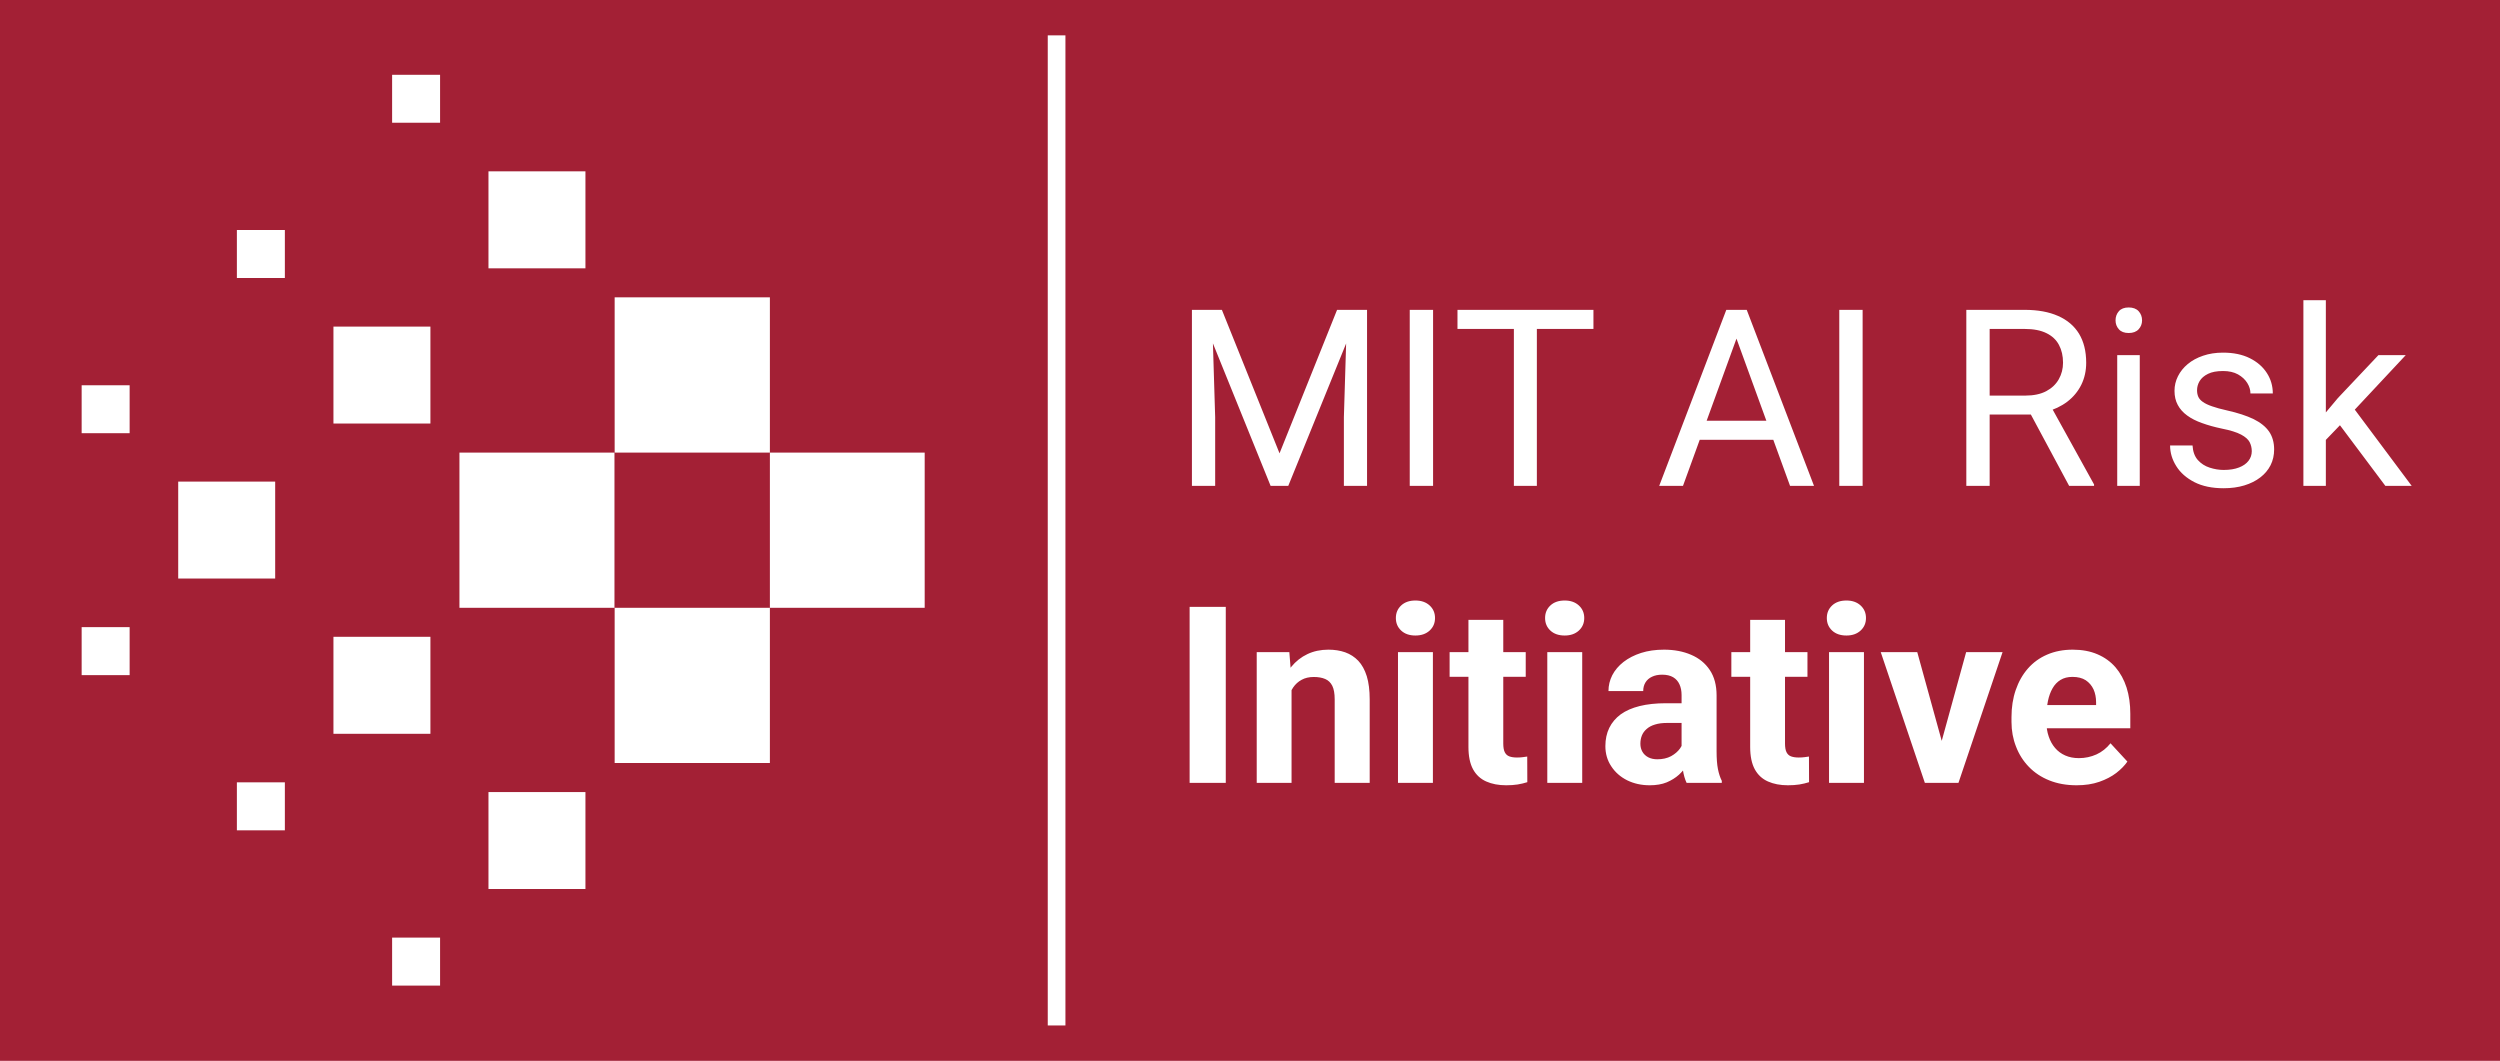
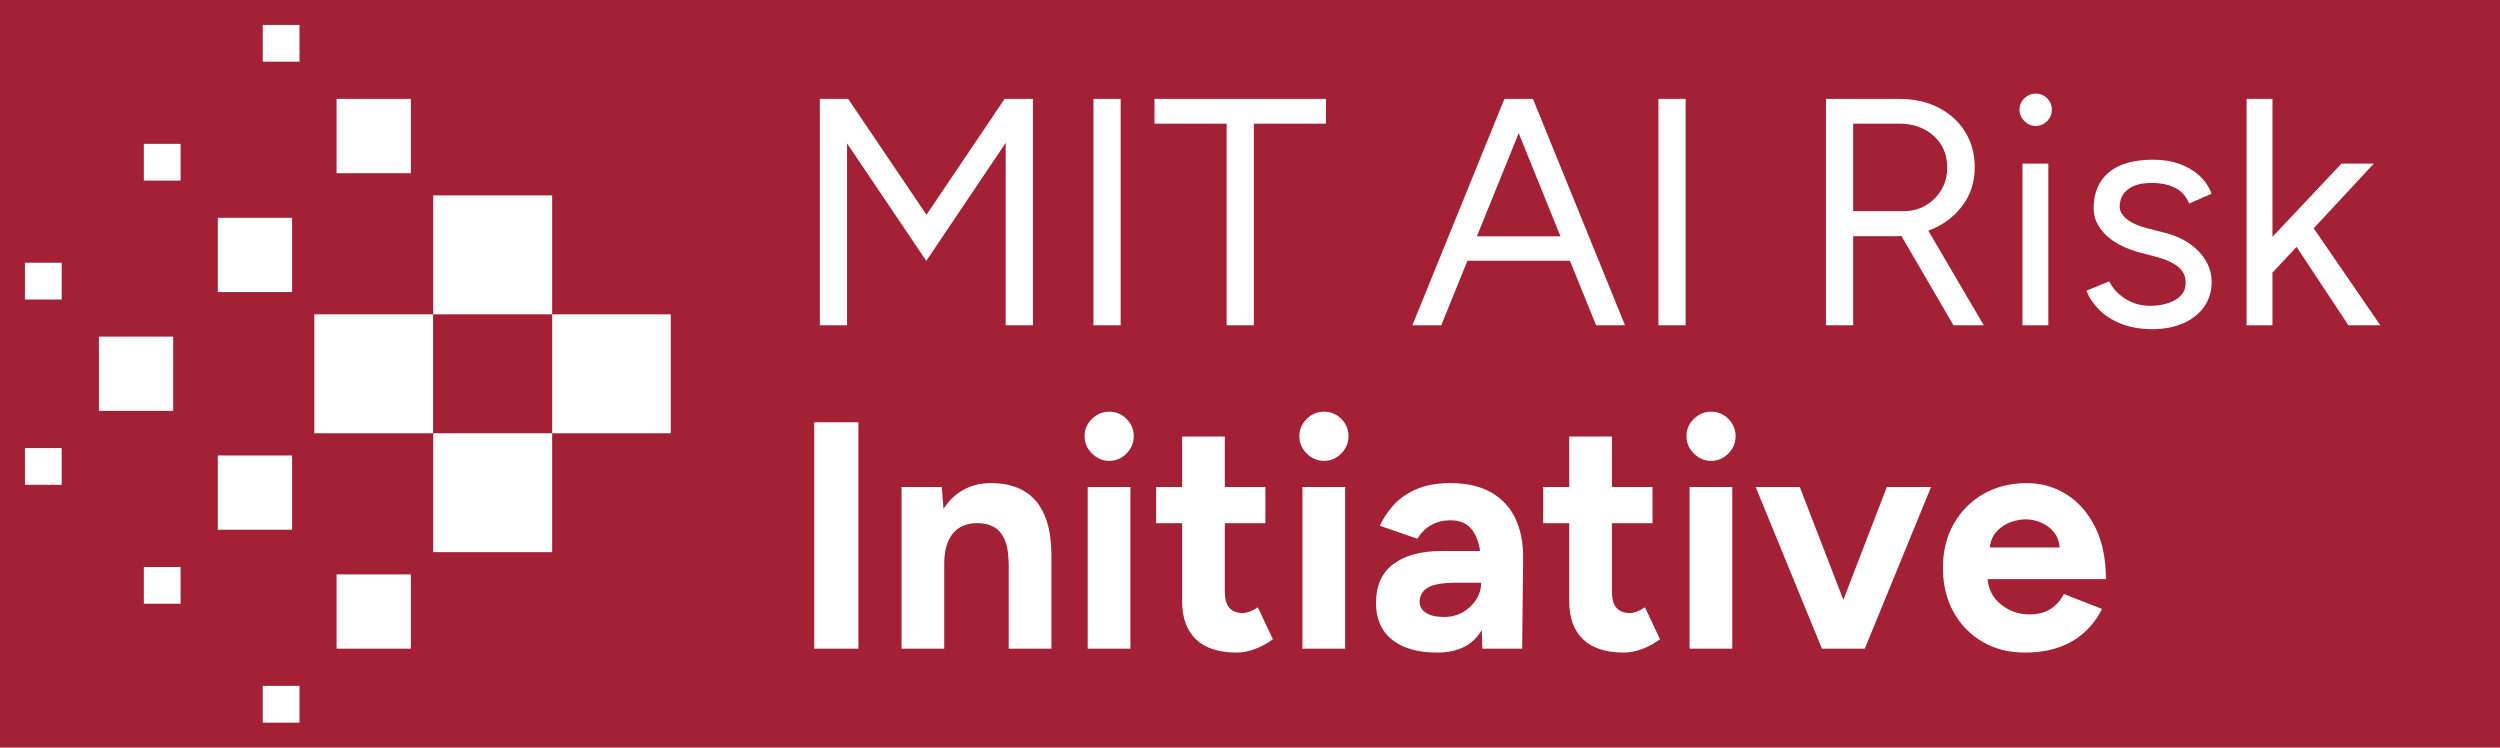
- <svg xmlns="http://www.w3.org/2000/svg" viewBox="0 0 282.8 120">
-   <rect x="0" y="0" width="282.8" height="120" fill="#a32035" />
+ <svg xmlns="http://www.w3.org/2000/svg" viewBox="0 0 401.3 120">
+   <rect x="0.0" y="0.0" width="401.3" height="120.0" fill="#a32035" />
  <defs>
-     <clipPath id="f17a037409">
+     <clipPath id="1dff2a3d3f">
      <path d="M 0 0.01 L 486.5 0.01 L 486.5 531.49 L 0 531.49 Z M 0 0.01 " clip-rule="nonzero" />
    </clipPath>
-     <clipPath id="541c8b9194">
+     <clipPath id="d64dd6b48d">
      <path d="M 24.86 21 L 477.63 21 L 477.63 510.34 L 24.86 510.34 Z M 24.86 21 " clip-rule="nonzero" />
    </clipPath>
  </defs>
-   <g transform="translate(4, 4) scale(0.210625) translate(0, 0)">
-     <g clip-path="url(#f17a037409)" />
-     <g clip-path="url(#541c8b9194)">
+   <g transform="translate(4, 4) scale(0.228964) translate(-24.860, -21.170)">
+     <g clip-path="url(#1dff2a3d3f)" />
+     <g clip-path="url(#d64dd6b48d)">
      <path fill="#ffffff" d="M 477.75 307.43 L 477.75 224.07 L 311.02 224.07 L 311.02 307.43 Z M 24.86 213.67 L 24.86 187.91 L 50.63 187.91 L 50.63 213.67 Z M 191.6 46.94 L 191.6 21.17 L 217.36 21.17 L 217.36 46.94 Z M 243.35 73.03 L 243.35 125.11 L 295.43 125.11 L 295.43 73.03 Z M 108.23 130.3 L 108.23 104.54 L 134 104.54 L 134 130.3 Z M 160.09 156.4 L 160.09 208.48 L 212.17 208.48 L 212.17 156.4 Z M 394.49 224.07 L 394.49 390.8 L 311.12 390.8 L 311.12 307.43 L 227.76 307.43 L 227.76 224.07 L 311.12 224.07 L 311.12 140.7 L 394.49 140.7 Z M 24.86 343.59 L 24.86 317.82 L 50.63 317.82 L 50.63 343.59 Z M 76.72 291.73 L 128.8 291.73 L 128.8 239.66 L 76.72 239.66 Z M 191.6 510.33 L 191.6 484.56 L 217.36 484.56 L 217.36 510.33 Z M 243.35 458.46 L 243.35 406.39 L 295.43 406.39 L 295.43 458.46 Z M 108.23 426.96 L 108.23 401.19 L 134 401.19 L 134 426.96 Z M 160.09 375.1 L 160.09 323.02 L 212.17 323.02 L 212.17 375.1 Z M 160.09 375.1 " fill-opacity="1" fill-rule="evenodd" />
    </g>
  </g>
-   <line x1="119.522" y1="4" x2="119.522" y2="116" stroke="#ffffff" stroke-width="2" />
-   <path fill="#ffffff" d="M143.73 54.96L135.67 35.05L138.22 35.05L144.74 51.28L151.25 35.05L153.82 35.05L145.73 54.96L143.73 54.96ZM134.83 54.96L134.83 35.05L137.09 35.05L137.46 47.19L137.46 54.96L134.83 54.96ZM152.02 47.19L152.39 35.05L154.64 35.05L154.64 54.96L152.02 54.96L152.02 47.19ZM159.47 35.05L162.11 35.05L162.11 54.96L159.47 54.96L159.47 35.05ZM171.25 35.05L173.85 35.05L173.85 54.96L171.25 54.96L171.25 35.05ZM164.87 35.05L180.25 35.05L180.25 37.21L164.87 37.21L164.87 35.05ZM197.01 35.05L196.97 36.82L190.38 54.96L187.69 54.96L195.28 35.05L197.01 35.05ZM205.20 54.96L202.49 54.96L195.89 36.82L195.85 35.05L197.59 35.05L205.20 54.96ZM190.97 47.59L202.15 47.59L202.15 49.75L190.97 49.75L190.97 47.59ZM208.06 35.05L210.70 35.05L210.70 54.96L208.06 54.96L208.06 35.05ZM222.43 54.96L222.43 35.05L229.02 35.05Q231.26 35.05 232.81 35.74Q234.36 36.42 235.18 37.75Q235.99 39.09 235.99 41.03L235.99 41.03Q235.99 42.40 235.44 43.52Q234.88 44.65 233.85 45.44Q232.82 46.22 231.38 46.61L231.38 46.61L230.64 46.89L224.45 46.89L224.42 44.75L229.10 44.75Q230.52 44.75 231.47 44.25Q232.41 43.75 232.89 42.90Q233.37 42.05 233.37 41.03L233.37 41.03Q233.37 39.88 232.91 39.02Q232.46 38.16 231.50 37.69Q230.54 37.21 229.02 37.21L229.02 37.21L225.07 37.21L225.07 54.96L222.43 54.96ZM236.88 54.96L234.06 54.96L229.22 45.94L231.97 45.92L236.88 54.80L236.88 54.96ZM239.50 40.17L242.05 40.17L242.05 54.96L239.50 54.96L239.50 40.17ZM239.31 36.24L239.31 36.24Q239.31 35.63 239.69 35.20Q240.06 34.78 240.80 34.78L240.80 34.78Q241.53 34.78 241.92 35.20Q242.31 35.63 242.31 36.24L242.31 36.24Q242.31 36.83 241.92 37.25Q241.53 37.67 240.80 37.67L240.80 37.67Q240.06 37.67 239.69 37.25Q239.31 36.83 239.31 36.24ZM254.72 51.04L254.72 51.04Q254.72 50.49 254.48 50.02Q254.24 49.55 253.51 49.16Q252.78 48.77 251.32 48.48L251.32 48.48Q250.09 48.22 249.10 47.86Q248.10 47.51 247.41 47.00Q246.72 46.50 246.35 45.81Q245.98 45.13 245.98 44.21L245.98 44.21Q245.98 43.34 246.37 42.56Q246.76 41.78 247.48 41.18Q248.20 40.58 249.21 40.24Q250.22 39.89 251.47 39.89L251.47 39.89Q253.24 39.89 254.50 40.52Q255.76 41.15 256.43 42.20Q257.10 43.24 257.10 44.51L257.10 44.51L254.57 44.51Q254.57 43.90 254.21 43.32Q253.85 42.74 253.16 42.35Q252.47 41.97 251.47 41.97L251.47 41.97Q250.41 41.97 249.77 42.29Q249.12 42.61 248.82 43.11Q248.53 43.60 248.53 44.15L248.53 44.15Q248.53 44.56 248.67 44.88Q248.81 45.20 249.18 45.46Q249.55 45.73 250.22 45.96Q250.89 46.20 251.93 46.43L251.93 46.43Q253.75 46.84 254.93 47.41Q256.10 47.99 256.68 48.82Q257.25 49.66 257.25 50.84L257.25 50.84Q257.25 51.82 256.85 52.62Q256.44 53.43 255.68 54.01Q254.93 54.59 253.88 54.91Q252.83 55.23 251.54 55.23L251.54 55.23Q249.58 55.23 248.23 54.54Q246.87 53.84 246.18 52.73Q245.48 51.62 245.48 50.39L245.48 50.39L248.02 50.39Q248.08 51.43 248.62 52.04Q249.17 52.65 249.96 52.90Q250.76 53.16 251.54 53.16L251.54 53.16Q252.57 53.16 253.28 52.88Q253.98 52.61 254.35 52.13Q254.72 51.65 254.72 51.04ZM260.56 33.96L263.10 33.96L263.10 54.96L260.56 54.96L260.56 33.96ZM269.05 40.17L272.14 40.17L265.69 47.07L262.08 50.82L261.87 48.12L264.46 45.03L269.05 40.17ZM272.81 54.96L269.83 54.96L264.55 47.91L265.86 45.65L272.81 54.96Z" />
-   <path fill="#ffffff" d="M134.57 68.65L138.66 68.65L138.66 88.56L134.57 88.56L134.57 68.65ZM145.85 73.77L146.10 76.93L146.10 88.56L142.16 88.56L142.16 73.77L145.85 73.77ZM145.52 80.64L145.52 80.64L144.46 80.64Q144.46 79.00 144.88 77.68Q145.31 76.36 146.07 75.43Q146.84 74.49 147.90 73.99Q148.96 73.49 150.27 73.49L150.27 73.49Q151.31 73.49 152.17 73.79Q153.03 74.10 153.65 74.75Q154.27 75.41 154.61 76.49Q154.94 77.57 154.94 79.13L154.94 79.13L154.94 88.56L150.98 88.56L150.98 79.11Q150.98 78.13 150.71 77.58Q150.43 77.03 149.91 76.81Q149.38 76.58 148.61 76.58L148.61 76.58Q147.82 76.58 147.24 76.90Q146.66 77.21 146.28 77.77Q145.91 78.32 145.72 79.06Q145.52 79.80 145.52 80.64ZM158.14 73.77L162.09 73.77L162.09 88.56L158.14 88.56L158.14 73.77ZM157.90 69.91L157.90 69.91Q157.90 69.05 158.50 68.49Q159.10 67.93 160.11 67.93L160.11 67.93Q161.11 67.93 161.72 68.49Q162.33 69.05 162.33 69.91L162.33 69.91Q162.33 70.77 161.72 71.33Q161.11 71.89 160.11 71.89L160.11 71.89Q159.10 71.89 158.50 71.33Q157.90 70.77 157.90 69.91ZM163.98 73.77L172.59 73.77L172.59 76.56L163.98 76.56L163.98 73.77ZM166.11 84.50L166.11 70.12L170.05 70.12L170.05 84.10Q170.05 84.75 170.22 85.09Q170.39 85.43 170.73 85.56Q171.08 85.69 171.60 85.69L171.60 85.69Q171.97 85.69 172.26 85.65Q172.55 85.62 172.76 85.58L172.76 85.58L172.77 88.48Q172.27 88.64 171.68 88.74Q171.09 88.83 170.38 88.83L170.38 88.83Q169.08 88.83 168.12 88.40Q167.15 87.97 166.63 87.02Q166.11 86.06 166.11 84.50L166.11 84.50ZM175.03 73.77L178.98 73.77L178.98 88.56L175.03 88.56L175.03 73.77ZM174.78 69.91L174.78 69.91Q174.78 69.05 175.38 68.49Q175.98 67.93 177.00 67.93L177.00 67.93Q177.99 67.93 178.60 68.49Q179.21 69.05 179.21 69.91L179.21 69.91Q179.21 70.77 178.60 71.33Q177.99 71.89 177.00 71.89L177.00 71.89Q175.98 71.89 175.38 71.33Q174.78 70.77 174.78 69.91ZM190.22 85.22L190.22 85.22L190.22 78.63Q190.22 77.92 189.98 77.41Q189.75 76.90 189.27 76.61Q188.78 76.32 188.02 76.32L188.02 76.32Q187.36 76.32 186.88 76.55Q186.40 76.77 186.14 77.19Q185.88 77.61 185.88 78.17L185.88 78.17L181.95 78.17Q181.95 77.23 182.38 76.38Q182.82 75.53 183.65 74.88Q184.49 74.23 185.64 73.86Q186.80 73.49 188.23 73.49L188.23 73.49Q189.96 73.49 191.30 74.07Q192.64 74.64 193.41 75.79Q194.18 76.94 194.18 78.66L194.18 78.66L194.18 84.99Q194.18 86.21 194.33 86.98Q194.48 87.75 194.77 88.33L194.77 88.33L194.77 88.56L190.79 88.56Q190.50 87.96 190.36 87.05Q190.22 86.14 190.22 85.22ZM188.45 79.55L190.74 79.55L190.76 81.78L188.56 81.78Q187.78 81.78 187.21 81.96Q186.64 82.13 186.27 82.46Q185.90 82.78 185.73 83.20Q185.56 83.62 185.56 84.13L185.56 84.13Q185.56 84.64 185.79 85.04Q186.02 85.44 186.46 85.67Q186.89 85.89 187.48 85.89L187.48 85.89Q188.37 85.89 189.03 85.54Q189.68 85.18 190.05 84.66Q190.41 84.14 190.42 83.68L190.42 83.68L191.46 85.35Q191.24 85.91 190.87 86.51Q190.49 87.11 189.92 87.64Q189.34 88.16 188.54 88.50Q187.73 88.83 186.62 88.83L186.62 88.83Q185.21 88.83 184.07 88.27Q182.93 87.70 182.27 86.69Q181.60 85.69 181.60 84.40L181.60 84.40Q181.60 83.24 182.04 82.34Q182.48 81.44 183.33 80.81Q184.19 80.19 185.47 79.87Q186.76 79.55 188.45 79.55L188.45 79.55ZM195.85 73.77L204.46 73.77L204.46 76.56L195.85 76.56L195.85 73.77ZM197.98 84.50L197.98 70.12L201.92 70.12L201.92 84.10Q201.92 84.75 202.09 85.09Q202.26 85.43 202.60 85.56Q202.95 85.69 203.47 85.69L203.47 85.69Q203.83 85.69 204.13 85.65Q204.42 85.62 204.63 85.58L204.63 85.58L204.64 88.48Q204.14 88.64 203.55 88.74Q202.96 88.83 202.25 88.83L202.25 88.83Q200.95 88.83 199.99 88.40Q199.02 87.97 198.50 87.02Q197.98 86.06 197.98 84.50L197.98 84.50ZM206.90 73.77L210.85 73.77L210.85 88.56L206.90 88.56L206.90 73.77ZM206.65 69.91L206.65 69.91Q206.65 69.05 207.25 68.49Q207.85 67.93 208.87 67.93L208.87 67.93Q209.86 67.93 210.47 68.49Q211.08 69.05 211.08 69.91L211.08 69.91Q211.08 70.77 210.47 71.33Q209.86 71.89 208.87 71.89L208.87 71.89Q207.85 71.89 207.25 71.33Q206.65 70.77 206.65 69.91ZM219.05 88.56L219.13 85.69L222.41 73.77L226.53 73.77L221.54 88.56L219.05 88.56ZM212.75 73.77L216.88 73.77L220.17 85.70L220.24 88.56L217.74 88.56L212.75 73.77ZM234.91 88.83L234.91 88.83Q233.19 88.83 231.82 88.28Q230.45 87.73 229.50 86.74Q228.55 85.76 228.05 84.45Q227.54 83.15 227.54 81.67L227.54 81.67L227.54 81.12Q227.54 79.44 228.02 78.05Q228.50 76.65 229.39 75.63Q230.29 74.60 231.57 74.05Q232.86 73.49 234.47 73.49L234.47 73.49Q236.05 73.49 237.26 74.01Q238.48 74.53 239.31 75.49Q240.13 76.45 240.56 77.78Q240.98 79.11 240.98 80.74L240.98 80.74L240.98 82.38L229.22 82.38L229.22 79.76L237.11 79.76L237.11 79.45Q237.11 78.63 236.82 77.98Q236.52 77.34 235.94 76.95Q235.35 76.57 234.43 76.57L234.43 76.57Q233.65 76.57 233.09 76.91Q232.53 77.25 232.18 77.87Q231.83 78.48 231.66 79.31Q231.49 80.14 231.49 81.12L231.49 81.12L231.49 81.67Q231.49 82.56 231.75 83.31Q232.00 84.06 232.47 84.61Q232.94 85.16 233.62 85.46Q234.30 85.76 235.16 85.76L235.16 85.76Q236.22 85.76 237.15 85.34Q238.07 84.92 238.74 84.08L238.74 84.08L240.65 86.15Q240.19 86.82 239.39 87.44Q238.59 88.05 237.47 88.44Q236.35 88.83 234.91 88.83Z" />
+   <path fill="#ffffff" d="M131.6 52.213V15.874H136.142L148.722 34.476L161.259 15.874H165.802V52.213H161.432V22.934L148.688 41.874L135.969 23.021V52.213ZM175.518 52.213V15.874H179.887V52.213ZM196.897 52.213V19.854H185.321V15.874H212.835V19.854H201.267V52.213ZM226.713 52.213 241.49 15.874H246.068L260.845 52.213H256.208L252.003 41.857H235.555L231.35 52.213ZM237.069 37.937H250.489L243.783 21.377ZM266.21 52.213V15.874H270.579V52.213ZM293.1 52.213V15.874H304.911Q308.449 15.874 311.184 17.284Q313.918 18.695 315.449 21.169Q316.981 23.644 316.981 26.888Q316.981 30.47 314.913 33.144Q312.845 35.817 309.531 37.029L318.434 52.213H313.571L305.214 37.877Q304.859 37.92 304.504 37.92Q304.149 37.92 303.795 37.92H297.47V52.213ZM297.47 33.896H305.56Q307.506 33.896 309.077 32.997Q310.647 32.097 311.607 30.509Q312.568 28.922 312.568 26.888Q312.568 23.774 310.396 21.81Q308.224 19.846 304.824 19.846H297.47ZM324.646 52.213V26.257H328.799V52.213ZM326.766 20.218Q325.728 20.218 324.949 19.439Q324.17 18.66 324.17 17.622Q324.17 16.532 324.949 15.779Q325.728 15.026 326.766 15.026Q327.856 15.026 328.609 15.779Q329.362 16.532 329.362 17.622Q329.362 18.66 328.609 19.439Q327.856 20.218 326.766 20.218ZM345.501 52.836Q342.672 52.836 340.529 51.99Q338.386 51.143 336.968 49.734Q335.551 48.325 334.916 46.661L338.571 45.161Q339.424 46.895 341.205 47.991Q342.986 49.087 345.088 49.087Q347.551 49.087 349.198 48.125Q350.845 47.163 350.845 45.404Q350.845 43.795 349.623 42.81Q348.402 41.825 346.055 41.213L343.554 40.553Q340.004 39.604 338.037 37.712Q336.07 35.82 336.07 33.429Q336.07 29.732 338.49 27.683Q340.909 25.634 345.671 25.634Q347.961 25.634 349.838 26.304Q351.716 26.975 353.053 28.198Q354.389 29.42 354.998 31.096L351.401 32.679Q350.701 30.929 349.149 30.149Q347.597 29.369 345.334 29.369Q342.957 29.369 341.605 30.378Q340.252 31.387 340.252 33.213Q340.252 34.225 341.372 35.154Q342.493 36.083 344.705 36.656L347.254 37.3Q349.798 37.923 351.517 39.148Q353.236 40.374 354.124 41.93Q355.012 43.486 355.012 45.245Q355.012 47.581 353.768 49.297Q352.524 51.013 350.386 51.925Q348.249 52.836 345.501 52.836ZM360.622 52.213V15.874H364.775V38.015L375.858 26.257H381.05L371.394 36.648L382.088 52.213H376.966L368.642 39.633L364.775 43.76V52.213Z" />
+   <path fill="#ffffff" d="M130.7 104.126V67.787H137.791V104.126ZM144.716 104.126V78.17H151.174L151.454 81.689Q152.721 79.685 154.663 78.616Q156.604 77.547 159.075 77.547Q162.18 77.547 164.35 78.798Q166.52 80.049 167.657 82.665Q168.793 85.282 168.773 89.424V104.126H161.92V90.836Q161.92 88.209 161.313 86.74Q160.706 85.271 159.621 84.638Q158.535 84.004 157.072 83.973Q154.414 83.911 152.991 85.593Q151.569 87.275 151.569 90.504V104.126ZM174.597 104.126V78.17H181.45V104.126ZM178.044 73.975Q176.466 73.975 175.283 72.791Q174.099 71.608 174.099 70.03Q174.099 68.4 175.283 67.242Q176.466 66.084 178.044 66.084Q179.674 66.084 180.832 67.242Q181.99 68.4 181.99 70.03Q181.99 71.608 180.832 72.791Q179.674 73.975 178.044 73.975ZM198.508 104.749Q194.179 104.749 191.967 102.62Q189.756 100.492 189.756 96.547V83.984H185.572V78.17H189.756V70.071H196.608V78.17H203.118V83.984H196.608V95.021Q196.608 96.723 197.335 97.564Q198.062 98.405 199.505 98.405Q200.003 98.405 200.616 98.177Q201.229 97.948 201.903 97.481L204.323 102.61Q203.045 103.565 201.519 104.157Q199.993 104.749 198.508 104.749ZM209.067 104.126V78.17H215.92V104.126ZM212.514 73.975Q210.936 73.975 209.753 72.791Q208.569 71.608 208.569 70.03Q208.569 68.4 209.753 67.242Q210.936 66.084 212.514 66.084Q214.144 66.084 215.302 67.242Q216.46 68.4 216.46 70.03Q216.46 71.608 215.302 72.791Q214.144 73.975 212.514 73.975ZM230.684 104.749Q226.012 104.749 223.442 102.672Q220.872 100.596 220.872 96.806Q220.872 92.653 223.65 90.551Q226.427 88.448 231.463 88.448H237.588Q237.225 86.06 236.083 84.788Q234.941 83.517 232.812 83.517Q231.151 83.517 229.801 84.243Q228.452 84.97 227.517 86.476L221.495 84.399Q222.222 82.738 223.624 81.154Q225.025 79.571 227.284 78.559Q229.542 77.547 232.812 77.547Q236.758 77.547 239.379 79.052Q242.001 80.557 243.273 83.283Q244.545 86.008 244.493 89.746L244.337 104.126H237.952L237.848 101.115Q236.862 102.88 235.071 103.814Q233.28 104.749 230.684 104.749ZM231.826 99.038Q233.487 99.038 234.837 98.26Q236.187 97.481 236.965 96.235Q237.744 94.989 237.744 93.64V93.536H233.851Q230.476 93.536 229.179 94.34Q227.881 95.145 227.881 96.599Q227.881 97.741 228.919 98.39Q229.957 99.038 231.826 99.038ZM260.648 104.749Q256.319 104.749 254.107 102.62Q251.896 100.492 251.896 96.547V83.984H247.711V78.17H251.896V70.071H258.748V78.17H265.258V83.984H258.748V95.021Q258.748 96.723 259.475 97.564Q260.202 98.405 261.645 98.405Q262.143 98.405 262.756 98.177Q263.368 97.948 264.043 97.481L266.462 102.61Q265.185 103.565 263.659 104.157Q262.133 104.749 260.648 104.749ZM271.207 104.126V78.17H278.06V104.126ZM274.654 73.975Q273.076 73.975 271.892 72.791Q270.709 71.608 270.709 70.03Q270.709 68.4 271.892 67.242Q273.076 66.084 274.654 66.084Q276.284 66.084 277.442 67.242Q278.599 68.4 278.599 70.03Q278.599 71.608 277.442 72.791Q276.284 73.975 274.654 73.975ZM292.46 104.126 281.818 78.17H288.899L295.897 96.287L302.874 78.17H309.976L299.333 104.126ZM325.01 104.749Q321.168 104.749 318.209 103.01Q315.25 101.271 313.563 98.208Q311.876 95.145 311.876 91.148Q311.876 87.15 313.615 84.088Q315.354 81.025 318.391 79.286Q321.428 77.547 325.373 77.547Q328.799 77.547 331.68 79.338Q334.562 81.129 336.301 84.581Q338.04 88.033 338.04 92.965H319.04Q319.299 95.56 321.272 97.092Q323.245 98.623 325.736 98.623Q327.865 98.623 329.215 97.715Q330.564 96.806 331.291 95.353L337.417 97.741Q336.327 99.921 334.588 101.504Q332.848 103.088 330.46 103.918Q328.073 104.749 325.01 104.749ZM319.403 87.877H330.616Q330.46 86.268 329.578 85.282Q328.695 84.295 327.501 83.828Q326.307 83.361 325.165 83.361Q324.075 83.361 322.803 83.802Q321.531 84.243 320.571 85.23Q319.611 86.216 319.403 87.877Z" />
</svg>
